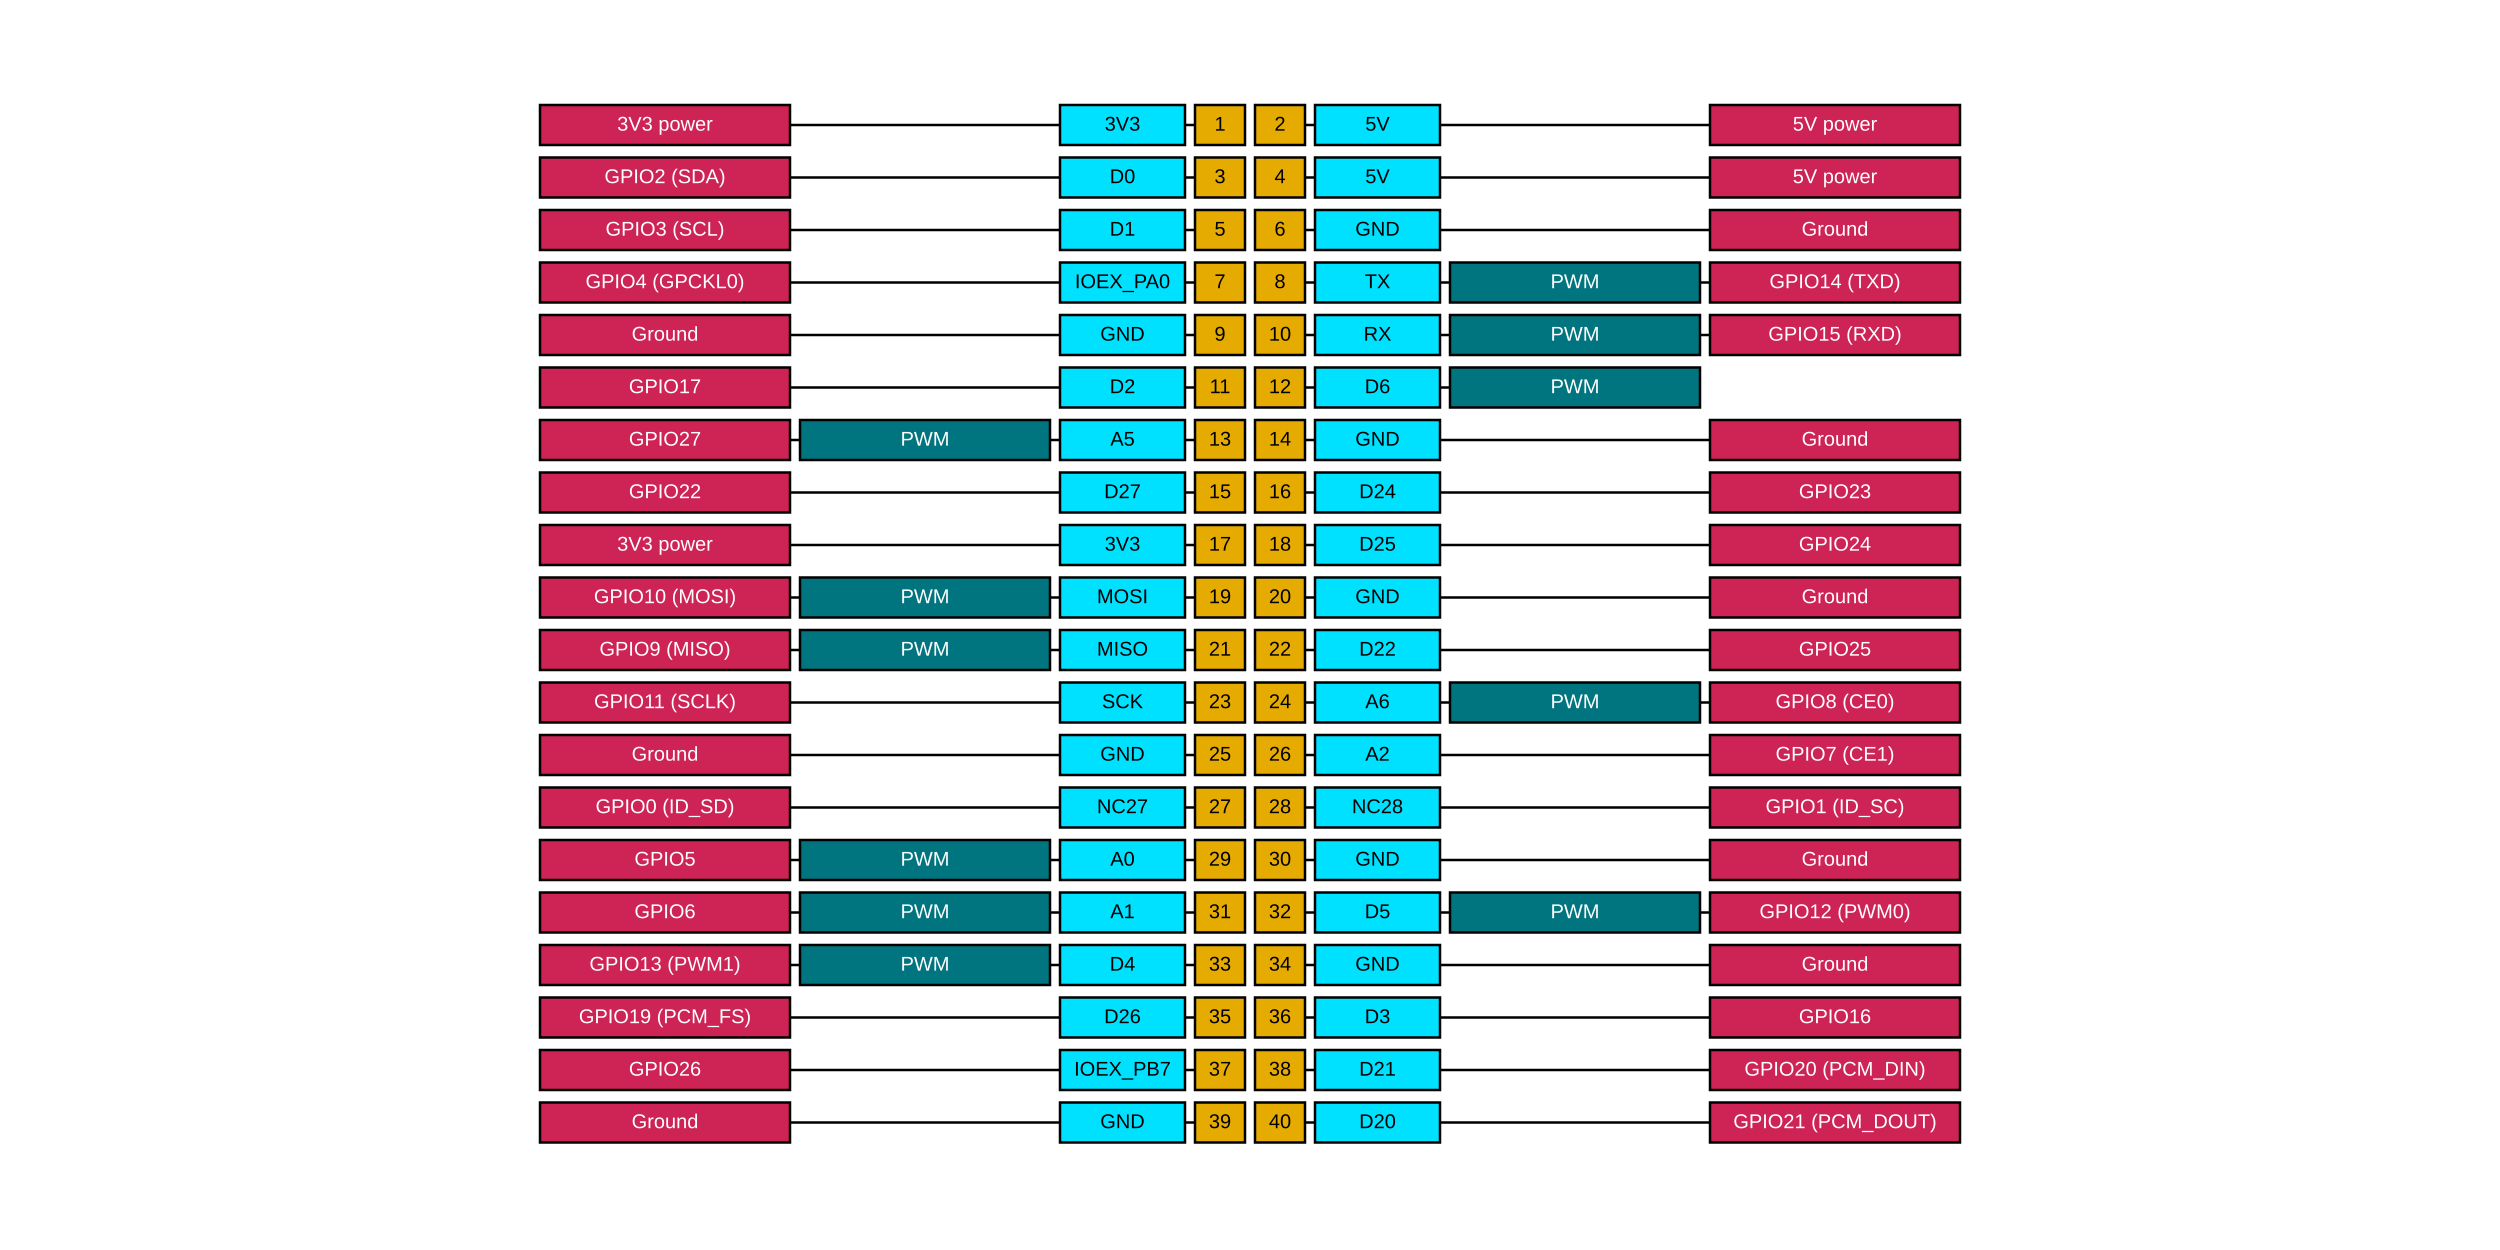
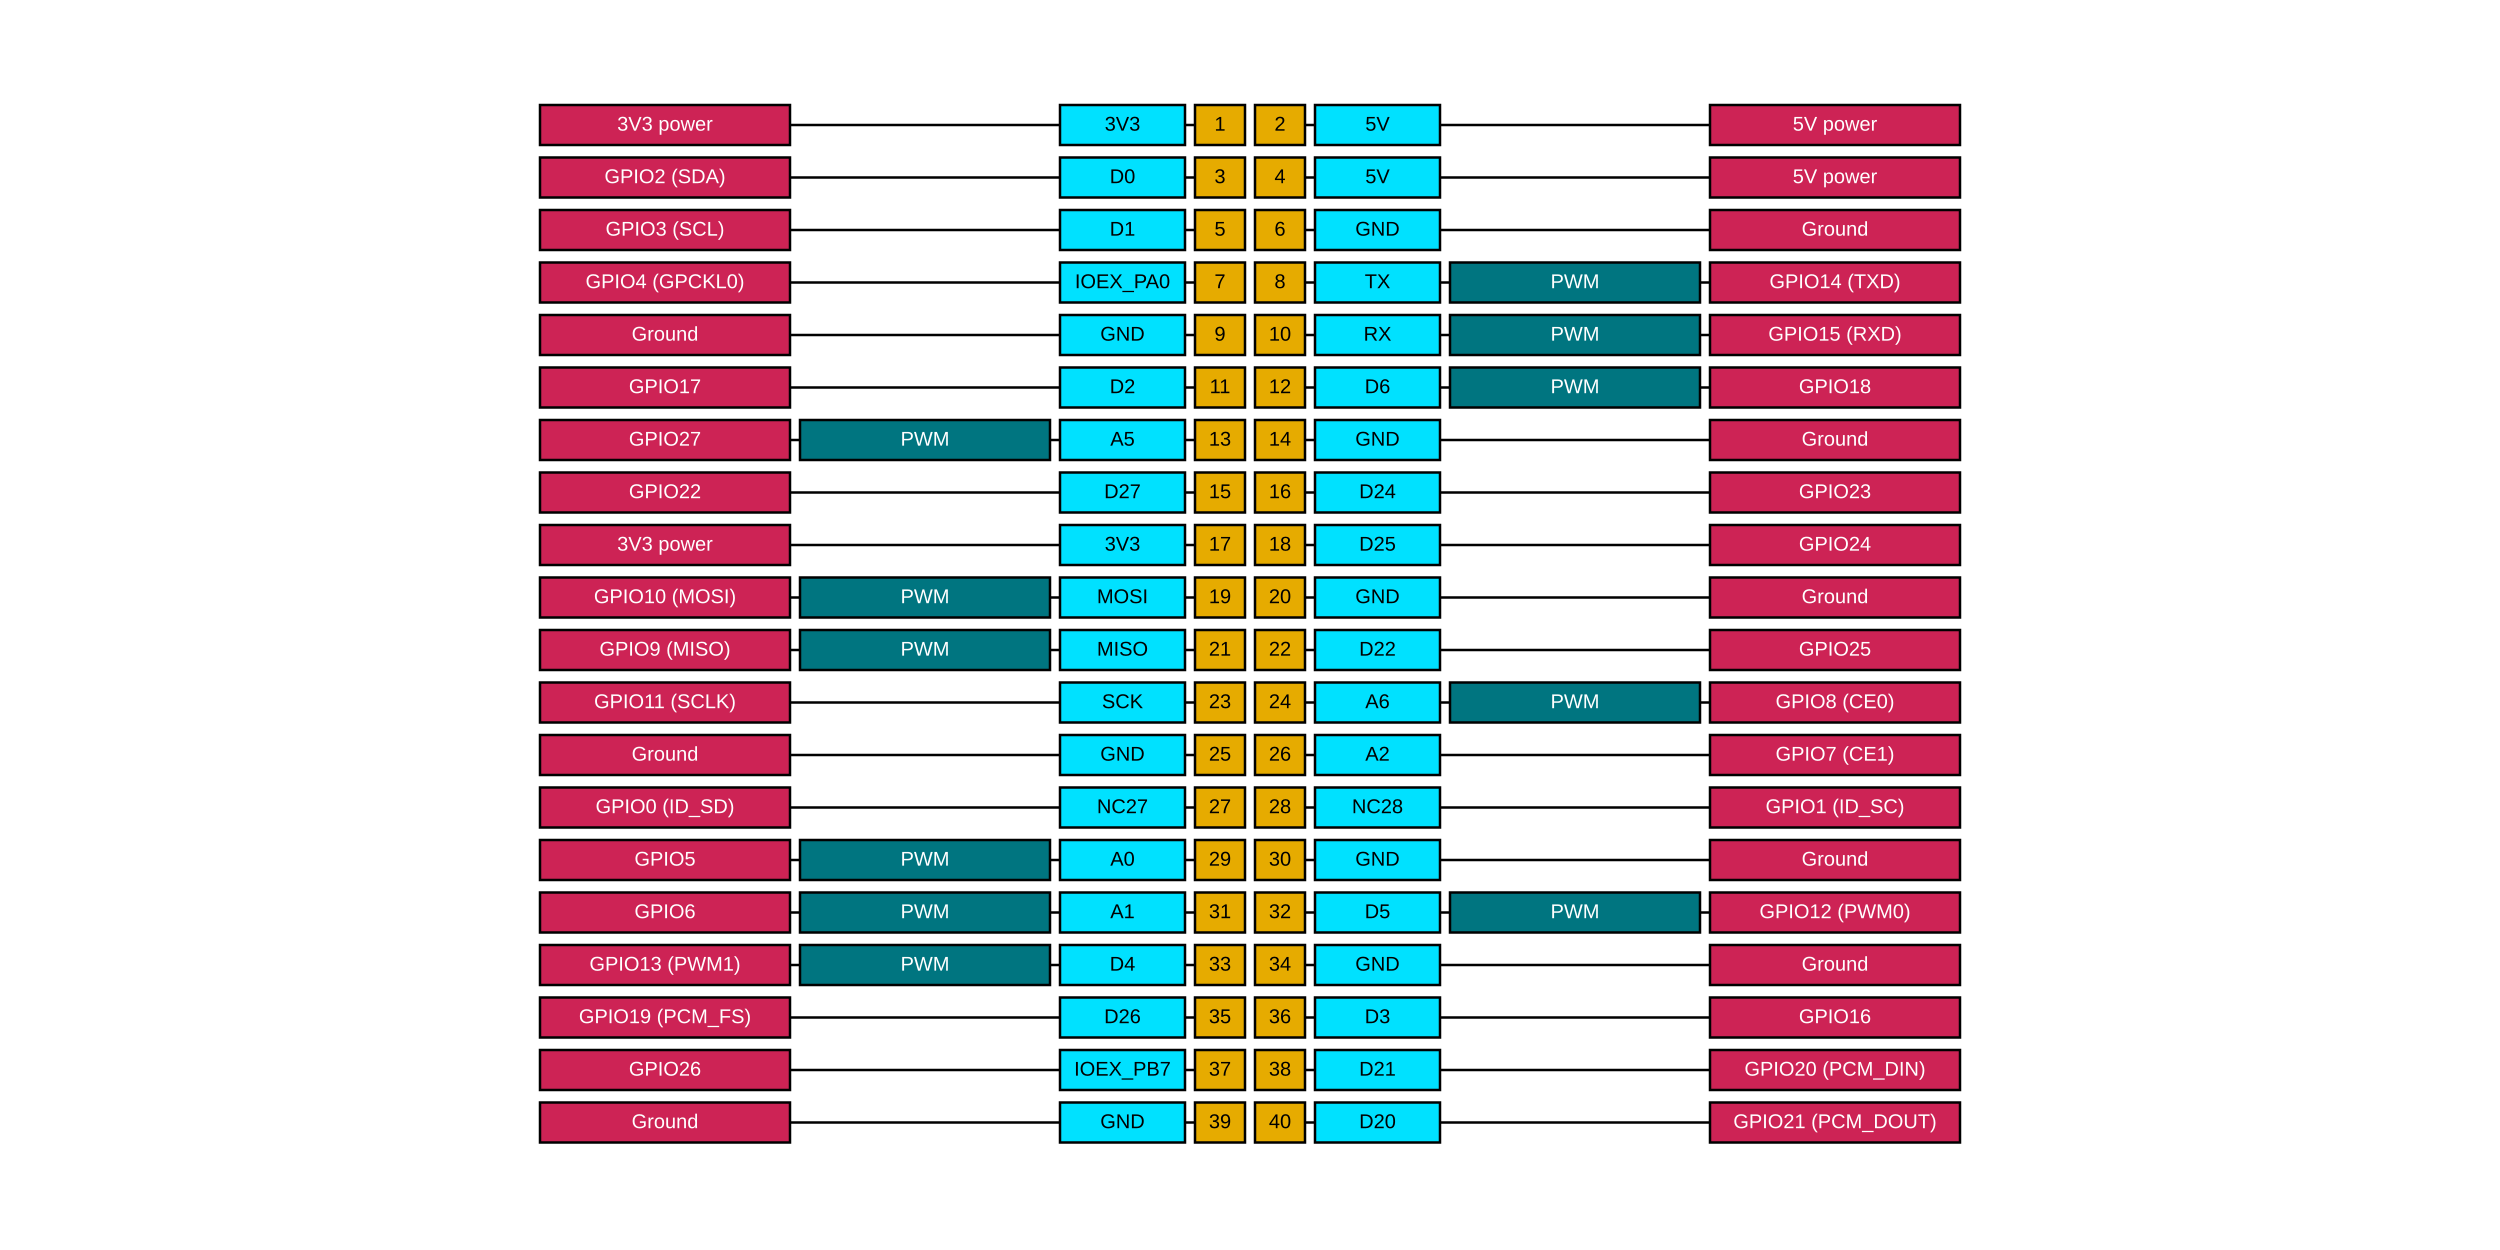
<svg xmlns="http://www.w3.org/2000/svg" width="1000" height="500">
  <rect x="0" y="0" width="1000" height="500" fill="white">
  </rect>
  <g transform="translate(498,50) ">
    <line x1="0" y1="0" x2="0" y2="0" stroke="black" stroke-width="1">
    </line>
    <rect x="-20" y="-8" width="20" height="16" stroke="black" fill="#E6AB00">
    </rect>
    <text x="-10" y="0" text-anchor="middle" dominant-baseline="middle" font-family="Arial, Helvetica, sans-serif" font-size="8px" fill="black">
1    </text>
    <line x1="-20" y1="0" x2="-24" y2="0" stroke="black" stroke-width="1">
    </line>
    <rect x="-74" y="-8" width="50" height="16" stroke="black" fill="#00E1FF">
    </rect>
    <text x="-49" y="0" text-anchor="middle" dominant-baseline="middle" font-family="Arial, Helvetica, sans-serif" font-size="8px" fill="black">
3V3    </text>
    <line x1="-74" y1="0" x2="-182" y2="0" stroke="black" stroke-width="1">
    </line>
    <rect x="-282" y="-8" width="100" height="16" stroke="black" fill="#CD2355">
    </rect>
    <text x="-232" y="0" text-anchor="middle" dominant-baseline="middle" font-family="Arial, Helvetica, sans-serif" font-size="8px" fill="white">
3V3 power    </text>
  </g>
  <g transform="translate(498,71) ">
    <line x1="0" y1="0" x2="0" y2="0" stroke="black" stroke-width="1">
    </line>
    <rect x="-20" y="-8" width="20" height="16" stroke="black" fill="#E6AB00">
    </rect>
    <text x="-10" y="0" text-anchor="middle" dominant-baseline="middle" font-family="Arial, Helvetica, sans-serif" font-size="8px" fill="black">
3    </text>
    <line x1="-20" y1="0" x2="-24" y2="0" stroke="black" stroke-width="1">
    </line>
    <rect x="-74" y="-8" width="50" height="16" stroke="black" fill="#00E1FF">
    </rect>
    <text x="-49" y="0" text-anchor="middle" dominant-baseline="middle" font-family="Arial, Helvetica, sans-serif" font-size="8px" fill="black">
D0    </text>
    <line x1="-74" y1="0" x2="-182" y2="0" stroke="black" stroke-width="1">
    </line>
    <rect x="-282" y="-8" width="100" height="16" stroke="black" fill="#CD2355">
    </rect>
    <text x="-232" y="0" text-anchor="middle" dominant-baseline="middle" font-family="Arial, Helvetica, sans-serif" font-size="8px" fill="white">
GPIO2 (SDA)    </text>
  </g>
  <g transform="translate(498,92) ">
    <line x1="0" y1="0" x2="0" y2="0" stroke="black" stroke-width="1">
    </line>
    <rect x="-20" y="-8" width="20" height="16" stroke="black" fill="#E6AB00">
    </rect>
    <text x="-10" y="0" text-anchor="middle" dominant-baseline="middle" font-family="Arial, Helvetica, sans-serif" font-size="8px" fill="black">
5    </text>
    <line x1="-20" y1="0" x2="-24" y2="0" stroke="black" stroke-width="1">
    </line>
    <rect x="-74" y="-8" width="50" height="16" stroke="black" fill="#00E1FF">
    </rect>
    <text x="-49" y="0" text-anchor="middle" dominant-baseline="middle" font-family="Arial, Helvetica, sans-serif" font-size="8px" fill="black">
D1    </text>
    <line x1="-74" y1="0" x2="-182" y2="0" stroke="black" stroke-width="1">
    </line>
    <rect x="-282" y="-8" width="100" height="16" stroke="black" fill="#CD2355">
    </rect>
    <text x="-232" y="0" text-anchor="middle" dominant-baseline="middle" font-family="Arial, Helvetica, sans-serif" font-size="8px" fill="white">
GPIO3 (SCL)    </text>
  </g>
  <g transform="translate(498,113) ">
    <line x1="0" y1="0" x2="0" y2="0" stroke="black" stroke-width="1">
    </line>
    <rect x="-20" y="-8" width="20" height="16" stroke="black" fill="#E6AB00">
    </rect>
    <text x="-10" y="0" text-anchor="middle" dominant-baseline="middle" font-family="Arial, Helvetica, sans-serif" font-size="8px" fill="black">
7    </text>
    <line x1="-20" y1="0" x2="-24" y2="0" stroke="black" stroke-width="1">
    </line>
    <rect x="-74" y="-8" width="50" height="16" stroke="black" fill="#00E1FF">
    </rect>
    <text x="-49" y="0" text-anchor="middle" dominant-baseline="middle" font-family="Arial, Helvetica, sans-serif" font-size="8px" fill="black">
IOEX_PA0    </text>
    <line x1="-74" y1="0" x2="-182" y2="0" stroke="black" stroke-width="1">
    </line>
    <rect x="-282" y="-8" width="100" height="16" stroke="black" fill="#CD2355">
    </rect>
    <text x="-232" y="0" text-anchor="middle" dominant-baseline="middle" font-family="Arial, Helvetica, sans-serif" font-size="8px" fill="white">
GPIO4 (GPCKL0)    </text>
  </g>
  <g transform="translate(498,134) ">
    <line x1="0" y1="0" x2="0" y2="0" stroke="black" stroke-width="1">
    </line>
    <rect x="-20" y="-8" width="20" height="16" stroke="black" fill="#E6AB00">
    </rect>
    <text x="-10" y="0" text-anchor="middle" dominant-baseline="middle" font-family="Arial, Helvetica, sans-serif" font-size="8px" fill="black">
9    </text>
    <line x1="-20" y1="0" x2="-24" y2="0" stroke="black" stroke-width="1">
    </line>
    <rect x="-74" y="-8" width="50" height="16" stroke="black" fill="#00E1FF">
    </rect>
    <text x="-49" y="0" text-anchor="middle" dominant-baseline="middle" font-family="Arial, Helvetica, sans-serif" font-size="8px" fill="black">
GND    </text>
    <line x1="-74" y1="0" x2="-182" y2="0" stroke="black" stroke-width="1">
    </line>
    <rect x="-282" y="-8" width="100" height="16" stroke="black" fill="#CD2355">
    </rect>
    <text x="-232" y="0" text-anchor="middle" dominant-baseline="middle" font-family="Arial, Helvetica, sans-serif" font-size="8px" fill="white">
Ground    </text>
  </g>
  <g transform="translate(498,155) ">
    <line x1="0" y1="0" x2="0" y2="0" stroke="black" stroke-width="1">
    </line>
    <rect x="-20" y="-8" width="20" height="16" stroke="black" fill="#E6AB00">
    </rect>
    <text x="-10" y="0" text-anchor="middle" dominant-baseline="middle" font-family="Arial, Helvetica, sans-serif" font-size="8px" fill="black">
11    </text>
    <line x1="-20" y1="0" x2="-24" y2="0" stroke="black" stroke-width="1">
    </line>
    <rect x="-74" y="-8" width="50" height="16" stroke="black" fill="#00E1FF">
    </rect>
    <text x="-49" y="0" text-anchor="middle" dominant-baseline="middle" font-family="Arial, Helvetica, sans-serif" font-size="8px" fill="black">
D2    </text>
    <line x1="-74" y1="0" x2="-182" y2="0" stroke="black" stroke-width="1">
    </line>
    <rect x="-282" y="-8" width="100" height="16" stroke="black" fill="#CD2355">
    </rect>
    <text x="-232" y="0" text-anchor="middle" dominant-baseline="middle" font-family="Arial, Helvetica, sans-serif" font-size="8px" fill="white">
GPIO17    </text>
  </g>
  <g transform="translate(498,176) ">
    <line x1="0" y1="0" x2="0" y2="0" stroke="black" stroke-width="1">
    </line>
    <rect x="-20" y="-8" width="20" height="16" stroke="black" fill="#E6AB00">
    </rect>
    <text x="-10" y="0" text-anchor="middle" dominant-baseline="middle" font-family="Arial, Helvetica, sans-serif" font-size="8px" fill="black">
13    </text>
    <line x1="-20" y1="0" x2="-24" y2="0" stroke="black" stroke-width="1">
    </line>
    <rect x="-74" y="-8" width="50" height="16" stroke="black" fill="#00E1FF">
    </rect>
    <text x="-49" y="0" text-anchor="middle" dominant-baseline="middle" font-family="Arial, Helvetica, sans-serif" font-size="8px" fill="black">
A5    </text>
    <line x1="-74" y1="0" x2="-78" y2="0" stroke="black" stroke-width="1">
    </line>
    <rect x="-178" y="-8" width="100" height="16" stroke="black" fill="#007580">
    </rect>
    <text x="-128" y="0" text-anchor="middle" dominant-baseline="middle" font-family="Arial, Helvetica, sans-serif" font-size="8px" fill="white">
PWM    </text>
    <line x1="-178" y1="0" x2="-182" y2="0" stroke="black" stroke-width="1">
    </line>
    <rect x="-282" y="-8" width="100" height="16" stroke="black" fill="#CD2355">
    </rect>
    <text x="-232" y="0" text-anchor="middle" dominant-baseline="middle" font-family="Arial, Helvetica, sans-serif" font-size="8px" fill="white">
GPIO27    </text>
  </g>
  <g transform="translate(498,197) ">
    <line x1="0" y1="0" x2="0" y2="0" stroke="black" stroke-width="1">
    </line>
    <rect x="-20" y="-8" width="20" height="16" stroke="black" fill="#E6AB00">
    </rect>
    <text x="-10" y="0" text-anchor="middle" dominant-baseline="middle" font-family="Arial, Helvetica, sans-serif" font-size="8px" fill="black">
15    </text>
    <line x1="-20" y1="0" x2="-24" y2="0" stroke="black" stroke-width="1">
    </line>
    <rect x="-74" y="-8" width="50" height="16" stroke="black" fill="#00E1FF">
    </rect>
    <text x="-49" y="0" text-anchor="middle" dominant-baseline="middle" font-family="Arial, Helvetica, sans-serif" font-size="8px" fill="black">
D27    </text>
    <line x1="-74" y1="0" x2="-182" y2="0" stroke="black" stroke-width="1">
    </line>
    <rect x="-282" y="-8" width="100" height="16" stroke="black" fill="#CD2355">
    </rect>
    <text x="-232" y="0" text-anchor="middle" dominant-baseline="middle" font-family="Arial, Helvetica, sans-serif" font-size="8px" fill="white">
GPIO22    </text>
  </g>
  <g transform="translate(498,218) ">
    <line x1="0" y1="0" x2="0" y2="0" stroke="black" stroke-width="1">
    </line>
    <rect x="-20" y="-8" width="20" height="16" stroke="black" fill="#E6AB00">
    </rect>
    <text x="-10" y="0" text-anchor="middle" dominant-baseline="middle" font-family="Arial, Helvetica, sans-serif" font-size="8px" fill="black">
17    </text>
    <line x1="-20" y1="0" x2="-24" y2="0" stroke="black" stroke-width="1">
    </line>
    <rect x="-74" y="-8" width="50" height="16" stroke="black" fill="#00E1FF">
    </rect>
    <text x="-49" y="0" text-anchor="middle" dominant-baseline="middle" font-family="Arial, Helvetica, sans-serif" font-size="8px" fill="black">
3V3    </text>
    <line x1="-74" y1="0" x2="-182" y2="0" stroke="black" stroke-width="1">
    </line>
    <rect x="-282" y="-8" width="100" height="16" stroke="black" fill="#CD2355">
    </rect>
    <text x="-232" y="0" text-anchor="middle" dominant-baseline="middle" font-family="Arial, Helvetica, sans-serif" font-size="8px" fill="white">
3V3 power    </text>
  </g>
  <g transform="translate(498,239) ">
    <line x1="0" y1="0" x2="0" y2="0" stroke="black" stroke-width="1">
    </line>
    <rect x="-20" y="-8" width="20" height="16" stroke="black" fill="#E6AB00">
    </rect>
    <text x="-10" y="0" text-anchor="middle" dominant-baseline="middle" font-family="Arial, Helvetica, sans-serif" font-size="8px" fill="black">
19    </text>
    <line x1="-20" y1="0" x2="-24" y2="0" stroke="black" stroke-width="1">
    </line>
    <rect x="-74" y="-8" width="50" height="16" stroke="black" fill="#00E1FF">
    </rect>
    <text x="-49" y="0" text-anchor="middle" dominant-baseline="middle" font-family="Arial, Helvetica, sans-serif" font-size="8px" fill="black">
MOSI    </text>
    <line x1="-74" y1="0" x2="-78" y2="0" stroke="black" stroke-width="1">
    </line>
    <rect x="-178" y="-8" width="100" height="16" stroke="black" fill="#007580">
    </rect>
    <text x="-128" y="0" text-anchor="middle" dominant-baseline="middle" font-family="Arial, Helvetica, sans-serif" font-size="8px" fill="white">
PWM    </text>
    <line x1="-178" y1="0" x2="-182" y2="0" stroke="black" stroke-width="1">
    </line>
    <rect x="-282" y="-8" width="100" height="16" stroke="black" fill="#CD2355">
    </rect>
    <text x="-232" y="0" text-anchor="middle" dominant-baseline="middle" font-family="Arial, Helvetica, sans-serif" font-size="8px" fill="white">
GPIO10 (MOSI)    </text>
  </g>
  <g transform="translate(498,260) ">
    <line x1="0" y1="0" x2="0" y2="0" stroke="black" stroke-width="1">
    </line>
    <rect x="-20" y="-8" width="20" height="16" stroke="black" fill="#E6AB00">
    </rect>
    <text x="-10" y="0" text-anchor="middle" dominant-baseline="middle" font-family="Arial, Helvetica, sans-serif" font-size="8px" fill="black">
21    </text>
    <line x1="-20" y1="0" x2="-24" y2="0" stroke="black" stroke-width="1">
    </line>
    <rect x="-74" y="-8" width="50" height="16" stroke="black" fill="#00E1FF">
    </rect>
    <text x="-49" y="0" text-anchor="middle" dominant-baseline="middle" font-family="Arial, Helvetica, sans-serif" font-size="8px" fill="black">
MISO    </text>
    <line x1="-74" y1="0" x2="-78" y2="0" stroke="black" stroke-width="1">
    </line>
    <rect x="-178" y="-8" width="100" height="16" stroke="black" fill="#007580">
    </rect>
    <text x="-128" y="0" text-anchor="middle" dominant-baseline="middle" font-family="Arial, Helvetica, sans-serif" font-size="8px" fill="white">
PWM    </text>
    <line x1="-178" y1="0" x2="-182" y2="0" stroke="black" stroke-width="1">
    </line>
    <rect x="-282" y="-8" width="100" height="16" stroke="black" fill="#CD2355">
    </rect>
    <text x="-232" y="0" text-anchor="middle" dominant-baseline="middle" font-family="Arial, Helvetica, sans-serif" font-size="8px" fill="white">
GPIO9 (MISO)    </text>
  </g>
  <g transform="translate(498,281) ">
    <line x1="0" y1="0" x2="0" y2="0" stroke="black" stroke-width="1">
    </line>
    <rect x="-20" y="-8" width="20" height="16" stroke="black" fill="#E6AB00">
    </rect>
    <text x="-10" y="0" text-anchor="middle" dominant-baseline="middle" font-family="Arial, Helvetica, sans-serif" font-size="8px" fill="black">
23    </text>
    <line x1="-20" y1="0" x2="-24" y2="0" stroke="black" stroke-width="1">
    </line>
    <rect x="-74" y="-8" width="50" height="16" stroke="black" fill="#00E1FF">
    </rect>
    <text x="-49" y="0" text-anchor="middle" dominant-baseline="middle" font-family="Arial, Helvetica, sans-serif" font-size="8px" fill="black">
SCK    </text>
    <line x1="-74" y1="0" x2="-182" y2="0" stroke="black" stroke-width="1">
    </line>
    <rect x="-282" y="-8" width="100" height="16" stroke="black" fill="#CD2355">
    </rect>
    <text x="-232" y="0" text-anchor="middle" dominant-baseline="middle" font-family="Arial, Helvetica, sans-serif" font-size="8px" fill="white">
GPIO11 (SCLK)    </text>
  </g>
  <g transform="translate(498,302) ">
    <line x1="0" y1="0" x2="0" y2="0" stroke="black" stroke-width="1">
    </line>
    <rect x="-20" y="-8" width="20" height="16" stroke="black" fill="#E6AB00">
    </rect>
    <text x="-10" y="0" text-anchor="middle" dominant-baseline="middle" font-family="Arial, Helvetica, sans-serif" font-size="8px" fill="black">
25    </text>
    <line x1="-20" y1="0" x2="-24" y2="0" stroke="black" stroke-width="1">
    </line>
    <rect x="-74" y="-8" width="50" height="16" stroke="black" fill="#00E1FF">
    </rect>
    <text x="-49" y="0" text-anchor="middle" dominant-baseline="middle" font-family="Arial, Helvetica, sans-serif" font-size="8px" fill="black">
GND    </text>
    <line x1="-74" y1="0" x2="-182" y2="0" stroke="black" stroke-width="1">
    </line>
    <rect x="-282" y="-8" width="100" height="16" stroke="black" fill="#CD2355">
    </rect>
    <text x="-232" y="0" text-anchor="middle" dominant-baseline="middle" font-family="Arial, Helvetica, sans-serif" font-size="8px" fill="white">
Ground    </text>
  </g>
  <g transform="translate(498,323) ">
    <line x1="0" y1="0" x2="0" y2="0" stroke="black" stroke-width="1">
    </line>
    <rect x="-20" y="-8" width="20" height="16" stroke="black" fill="#E6AB00">
    </rect>
    <text x="-10" y="0" text-anchor="middle" dominant-baseline="middle" font-family="Arial, Helvetica, sans-serif" font-size="8px" fill="black">
27    </text>
    <line x1="-20" y1="0" x2="-24" y2="0" stroke="black" stroke-width="1">
    </line>
    <rect x="-74" y="-8" width="50" height="16" stroke="black" fill="#00E1FF">
    </rect>
    <text x="-49" y="0" text-anchor="middle" dominant-baseline="middle" font-family="Arial, Helvetica, sans-serif" font-size="8px" fill="black">
NC27    </text>
    <line x1="-74" y1="0" x2="-182" y2="0" stroke="black" stroke-width="1">
    </line>
    <rect x="-282" y="-8" width="100" height="16" stroke="black" fill="#CD2355">
    </rect>
    <text x="-232" y="0" text-anchor="middle" dominant-baseline="middle" font-family="Arial, Helvetica, sans-serif" font-size="8px" fill="white">
GPIO0 (ID_SD)    </text>
  </g>
  <g transform="translate(498,344) ">
    <line x1="0" y1="0" x2="0" y2="0" stroke="black" stroke-width="1">
    </line>
    <rect x="-20" y="-8" width="20" height="16" stroke="black" fill="#E6AB00">
    </rect>
    <text x="-10" y="0" text-anchor="middle" dominant-baseline="middle" font-family="Arial, Helvetica, sans-serif" font-size="8px" fill="black">
29    </text>
    <line x1="-20" y1="0" x2="-24" y2="0" stroke="black" stroke-width="1">
    </line>
    <rect x="-74" y="-8" width="50" height="16" stroke="black" fill="#00E1FF">
    </rect>
    <text x="-49" y="0" text-anchor="middle" dominant-baseline="middle" font-family="Arial, Helvetica, sans-serif" font-size="8px" fill="black">
A0    </text>
    <line x1="-74" y1="0" x2="-78" y2="0" stroke="black" stroke-width="1">
    </line>
    <rect x="-178" y="-8" width="100" height="16" stroke="black" fill="#007580">
    </rect>
    <text x="-128" y="0" text-anchor="middle" dominant-baseline="middle" font-family="Arial, Helvetica, sans-serif" font-size="8px" fill="white">
PWM    </text>
    <line x1="-178" y1="0" x2="-182" y2="0" stroke="black" stroke-width="1">
    </line>
    <rect x="-282" y="-8" width="100" height="16" stroke="black" fill="#CD2355">
    </rect>
    <text x="-232" y="0" text-anchor="middle" dominant-baseline="middle" font-family="Arial, Helvetica, sans-serif" font-size="8px" fill="white">
GPIO5    </text>
  </g>
  <g transform="translate(498,365) ">
    <line x1="0" y1="0" x2="0" y2="0" stroke="black" stroke-width="1">
    </line>
    <rect x="-20" y="-8" width="20" height="16" stroke="black" fill="#E6AB00">
    </rect>
    <text x="-10" y="0" text-anchor="middle" dominant-baseline="middle" font-family="Arial, Helvetica, sans-serif" font-size="8px" fill="black">
31    </text>
    <line x1="-20" y1="0" x2="-24" y2="0" stroke="black" stroke-width="1">
    </line>
    <rect x="-74" y="-8" width="50" height="16" stroke="black" fill="#00E1FF">
    </rect>
    <text x="-49" y="0" text-anchor="middle" dominant-baseline="middle" font-family="Arial, Helvetica, sans-serif" font-size="8px" fill="black">
A1    </text>
    <line x1="-74" y1="0" x2="-78" y2="0" stroke="black" stroke-width="1">
    </line>
    <rect x="-178" y="-8" width="100" height="16" stroke="black" fill="#007580">
    </rect>
    <text x="-128" y="0" text-anchor="middle" dominant-baseline="middle" font-family="Arial, Helvetica, sans-serif" font-size="8px" fill="white">
PWM    </text>
    <line x1="-178" y1="0" x2="-182" y2="0" stroke="black" stroke-width="1">
    </line>
    <rect x="-282" y="-8" width="100" height="16" stroke="black" fill="#CD2355">
    </rect>
    <text x="-232" y="0" text-anchor="middle" dominant-baseline="middle" font-family="Arial, Helvetica, sans-serif" font-size="8px" fill="white">
GPIO6    </text>
  </g>
  <g transform="translate(498,386) ">
    <line x1="0" y1="0" x2="0" y2="0" stroke="black" stroke-width="1">
    </line>
    <rect x="-20" y="-8" width="20" height="16" stroke="black" fill="#E6AB00">
    </rect>
    <text x="-10" y="0" text-anchor="middle" dominant-baseline="middle" font-family="Arial, Helvetica, sans-serif" font-size="8px" fill="black">
33    </text>
    <line x1="-20" y1="0" x2="-24" y2="0" stroke="black" stroke-width="1">
    </line>
    <rect x="-74" y="-8" width="50" height="16" stroke="black" fill="#00E1FF">
    </rect>
    <text x="-49" y="0" text-anchor="middle" dominant-baseline="middle" font-family="Arial, Helvetica, sans-serif" font-size="8px" fill="black">
D4    </text>
    <line x1="-74" y1="0" x2="-78" y2="0" stroke="black" stroke-width="1">
    </line>
    <rect x="-178" y="-8" width="100" height="16" stroke="black" fill="#007580">
    </rect>
    <text x="-128" y="0" text-anchor="middle" dominant-baseline="middle" font-family="Arial, Helvetica, sans-serif" font-size="8px" fill="white">
PWM    </text>
    <line x1="-178" y1="0" x2="-182" y2="0" stroke="black" stroke-width="1">
    </line>
    <rect x="-282" y="-8" width="100" height="16" stroke="black" fill="#CD2355">
    </rect>
    <text x="-232" y="0" text-anchor="middle" dominant-baseline="middle" font-family="Arial, Helvetica, sans-serif" font-size="8px" fill="white">
GPIO13 (PWM1)    </text>
  </g>
  <g transform="translate(498,407) ">
    <line x1="0" y1="0" x2="0" y2="0" stroke="black" stroke-width="1">
    </line>
    <rect x="-20" y="-8" width="20" height="16" stroke="black" fill="#E6AB00">
    </rect>
    <text x="-10" y="0" text-anchor="middle" dominant-baseline="middle" font-family="Arial, Helvetica, sans-serif" font-size="8px" fill="black">
35    </text>
    <line x1="-20" y1="0" x2="-24" y2="0" stroke="black" stroke-width="1">
    </line>
    <rect x="-74" y="-8" width="50" height="16" stroke="black" fill="#00E1FF">
    </rect>
    <text x="-49" y="0" text-anchor="middle" dominant-baseline="middle" font-family="Arial, Helvetica, sans-serif" font-size="8px" fill="black">
D26    </text>
    <line x1="-74" y1="0" x2="-182" y2="0" stroke="black" stroke-width="1">
    </line>
    <rect x="-282" y="-8" width="100" height="16" stroke="black" fill="#CD2355">
    </rect>
    <text x="-232" y="0" text-anchor="middle" dominant-baseline="middle" font-family="Arial, Helvetica, sans-serif" font-size="8px" fill="white">
GPIO19 (PCM_FS)    </text>
  </g>
  <g transform="translate(498,428) ">
    <line x1="0" y1="0" x2="0" y2="0" stroke="black" stroke-width="1">
    </line>
    <rect x="-20" y="-8" width="20" height="16" stroke="black" fill="#E6AB00">
    </rect>
    <text x="-10" y="0" text-anchor="middle" dominant-baseline="middle" font-family="Arial, Helvetica, sans-serif" font-size="8px" fill="black">
37    </text>
    <line x1="-20" y1="0" x2="-24" y2="0" stroke="black" stroke-width="1">
    </line>
    <rect x="-74" y="-8" width="50" height="16" stroke="black" fill="#00E1FF">
    </rect>
    <text x="-49" y="0" text-anchor="middle" dominant-baseline="middle" font-family="Arial, Helvetica, sans-serif" font-size="8px" fill="black">
IOEX_PB7    </text>
    <line x1="-74" y1="0" x2="-182" y2="0" stroke="black" stroke-width="1">
    </line>
    <rect x="-282" y="-8" width="100" height="16" stroke="black" fill="#CD2355">
    </rect>
    <text x="-232" y="0" text-anchor="middle" dominant-baseline="middle" font-family="Arial, Helvetica, sans-serif" font-size="8px" fill="white">
GPIO26    </text>
  </g>
  <g transform="translate(498,449) ">
    <line x1="0" y1="0" x2="0" y2="0" stroke="black" stroke-width="1">
    </line>
    <rect x="-20" y="-8" width="20" height="16" stroke="black" fill="#E6AB00">
    </rect>
    <text x="-10" y="0" text-anchor="middle" dominant-baseline="middle" font-family="Arial, Helvetica, sans-serif" font-size="8px" fill="black">
39    </text>
    <line x1="-20" y1="0" x2="-24" y2="0" stroke="black" stroke-width="1">
    </line>
    <rect x="-74" y="-8" width="50" height="16" stroke="black" fill="#00E1FF">
    </rect>
    <text x="-49" y="0" text-anchor="middle" dominant-baseline="middle" font-family="Arial, Helvetica, sans-serif" font-size="8px" fill="black">
GND    </text>
    <line x1="-74" y1="0" x2="-182" y2="0" stroke="black" stroke-width="1">
    </line>
    <rect x="-282" y="-8" width="100" height="16" stroke="black" fill="#CD2355">
    </rect>
    <text x="-232" y="0" text-anchor="middle" dominant-baseline="middle" font-family="Arial, Helvetica, sans-serif" font-size="8px" fill="white">
Ground    </text>
  </g>
  <g transform="translate(502,50) ">
    <line x1="0" y1="0" x2="0" y2="0" stroke="black" stroke-width="1">
    </line>
    <rect x="0" y="-8" width="20" height="16" stroke="black" fill="#E6AB00">
    </rect>
    <text x="10" y="0" text-anchor="middle" dominant-baseline="middle" font-family="Arial, Helvetica, sans-serif" font-size="8px" fill="black">
2    </text>
    <line x1="20" y1="0" x2="24" y2="0" stroke="black" stroke-width="1">
    </line>
    <rect x="24" y="-8" width="50" height="16" stroke="black" fill="#00E1FF">
    </rect>
    <text x="49" y="0" text-anchor="middle" dominant-baseline="middle" font-family="Arial, Helvetica, sans-serif" font-size="8px" fill="black">
5V    </text>
    <line x1="74" y1="0" x2="182" y2="0" stroke="black" stroke-width="1">
    </line>
    <rect x="182" y="-8" width="100" height="16" stroke="black" fill="#CD2355">
    </rect>
    <text x="232" y="0" text-anchor="middle" dominant-baseline="middle" font-family="Arial, Helvetica, sans-serif" font-size="8px" fill="white">
5V power    </text>
  </g>
  <g transform="translate(502,71) ">
    <line x1="0" y1="0" x2="0" y2="0" stroke="black" stroke-width="1">
    </line>
    <rect x="0" y="-8" width="20" height="16" stroke="black" fill="#E6AB00">
    </rect>
    <text x="10" y="0" text-anchor="middle" dominant-baseline="middle" font-family="Arial, Helvetica, sans-serif" font-size="8px" fill="black">
4    </text>
    <line x1="20" y1="0" x2="24" y2="0" stroke="black" stroke-width="1">
    </line>
    <rect x="24" y="-8" width="50" height="16" stroke="black" fill="#00E1FF">
    </rect>
    <text x="49" y="0" text-anchor="middle" dominant-baseline="middle" font-family="Arial, Helvetica, sans-serif" font-size="8px" fill="black">
5V    </text>
    <line x1="74" y1="0" x2="182" y2="0" stroke="black" stroke-width="1">
    </line>
    <rect x="182" y="-8" width="100" height="16" stroke="black" fill="#CD2355">
    </rect>
    <text x="232" y="0" text-anchor="middle" dominant-baseline="middle" font-family="Arial, Helvetica, sans-serif" font-size="8px" fill="white">
5V power    </text>
  </g>
  <g transform="translate(502,92) ">
    <line x1="0" y1="0" x2="0" y2="0" stroke="black" stroke-width="1">
    </line>
    <rect x="0" y="-8" width="20" height="16" stroke="black" fill="#E6AB00">
    </rect>
    <text x="10" y="0" text-anchor="middle" dominant-baseline="middle" font-family="Arial, Helvetica, sans-serif" font-size="8px" fill="black">
6    </text>
    <line x1="20" y1="0" x2="24" y2="0" stroke="black" stroke-width="1">
    </line>
    <rect x="24" y="-8" width="50" height="16" stroke="black" fill="#00E1FF">
    </rect>
    <text x="49" y="0" text-anchor="middle" dominant-baseline="middle" font-family="Arial, Helvetica, sans-serif" font-size="8px" fill="black">
GND    </text>
    <line x1="74" y1="0" x2="182" y2="0" stroke="black" stroke-width="1">
    </line>
    <rect x="182" y="-8" width="100" height="16" stroke="black" fill="#CD2355">
    </rect>
    <text x="232" y="0" text-anchor="middle" dominant-baseline="middle" font-family="Arial, Helvetica, sans-serif" font-size="8px" fill="white">
Ground    </text>
  </g>
  <g transform="translate(502,113) ">
    <line x1="0" y1="0" x2="0" y2="0" stroke="black" stroke-width="1">
    </line>
    <rect x="0" y="-8" width="20" height="16" stroke="black" fill="#E6AB00">
    </rect>
    <text x="10" y="0" text-anchor="middle" dominant-baseline="middle" font-family="Arial, Helvetica, sans-serif" font-size="8px" fill="black">
8    </text>
    <line x1="20" y1="0" x2="24" y2="0" stroke="black" stroke-width="1">
    </line>
    <rect x="24" y="-8" width="50" height="16" stroke="black" fill="#00E1FF">
    </rect>
    <text x="49" y="0" text-anchor="middle" dominant-baseline="middle" font-family="Arial, Helvetica, sans-serif" font-size="8px" fill="black">
TX    </text>
    <line x1="74" y1="0" x2="78" y2="0" stroke="black" stroke-width="1">
    </line>
    <rect x="78" y="-8" width="100" height="16" stroke="black" fill="#007580">
    </rect>
    <text x="128" y="0" text-anchor="middle" dominant-baseline="middle" font-family="Arial, Helvetica, sans-serif" font-size="8px" fill="white">
PWM    </text>
    <line x1="178" y1="0" x2="182" y2="0" stroke="black" stroke-width="1">
    </line>
    <rect x="182" y="-8" width="100" height="16" stroke="black" fill="#CD2355">
    </rect>
    <text x="232" y="0" text-anchor="middle" dominant-baseline="middle" font-family="Arial, Helvetica, sans-serif" font-size="8px" fill="white">
GPIO14 (TXD)    </text>
  </g>
  <g transform="translate(502,134) ">
    <line x1="0" y1="0" x2="0" y2="0" stroke="black" stroke-width="1">
    </line>
    <rect x="0" y="-8" width="20" height="16" stroke="black" fill="#E6AB00">
    </rect>
    <text x="10" y="0" text-anchor="middle" dominant-baseline="middle" font-family="Arial, Helvetica, sans-serif" font-size="8px" fill="black">
10    </text>
    <line x1="20" y1="0" x2="24" y2="0" stroke="black" stroke-width="1">
    </line>
    <rect x="24" y="-8" width="50" height="16" stroke="black" fill="#00E1FF">
    </rect>
    <text x="49" y="0" text-anchor="middle" dominant-baseline="middle" font-family="Arial, Helvetica, sans-serif" font-size="8px" fill="black">
RX    </text>
    <line x1="74" y1="0" x2="78" y2="0" stroke="black" stroke-width="1">
    </line>
    <rect x="78" y="-8" width="100" height="16" stroke="black" fill="#007580">
    </rect>
    <text x="128" y="0" text-anchor="middle" dominant-baseline="middle" font-family="Arial, Helvetica, sans-serif" font-size="8px" fill="white">
PWM    </text>
    <line x1="178" y1="0" x2="182" y2="0" stroke="black" stroke-width="1">
    </line>
    <rect x="182" y="-8" width="100" height="16" stroke="black" fill="#CD2355">
    </rect>
    <text x="232" y="0" text-anchor="middle" dominant-baseline="middle" font-family="Arial, Helvetica, sans-serif" font-size="8px" fill="white">
GPIO15 (RXD)    </text>
  </g>
  <g transform="translate(502,155) ">
    <line x1="0" y1="0" x2="0" y2="0" stroke="black" stroke-width="1">
    </line>
    <rect x="0" y="-8" width="20" height="16" stroke="black" fill="#E6AB00">
    </rect>
    <text x="10" y="0" text-anchor="middle" dominant-baseline="middle" font-family="Arial, Helvetica, sans-serif" font-size="8px" fill="black">
12    </text>
    <line x1="20" y1="0" x2="24" y2="0" stroke="black" stroke-width="1">
    </line>
    <rect x="24" y="-8" width="50" height="16" stroke="black" fill="#00E1FF">
    </rect>
    <text x="49" y="0" text-anchor="middle" dominant-baseline="middle" font-family="Arial, Helvetica, sans-serif" font-size="8px" fill="black">
D6    </text>
    <line x1="74" y1="0" x2="78" y2="0" stroke="black" stroke-width="1">
    </line>
    <rect x="78" y="-8" width="100" height="16" stroke="black" fill="#007580">
    </rect>
    <text x="128" y="0" text-anchor="middle" dominant-baseline="middle" font-family="Arial, Helvetica, sans-serif" font-size="8px" fill="white">
PWM    </text>
+     <line x1="178" y1="0" x2="182" y2="0" stroke="black" stroke-width="1">
+     </line>
+     <rect x="182" y="-8" width="100" height="16" stroke="black" fill="#CD2355">
+     </rect>
+     <text x="232" y="0" text-anchor="middle" dominant-baseline="middle" font-family="Arial, Helvetica, sans-serif" font-size="8px" fill="white">
+ GPIO18    </text>
  </g>
  <g transform="translate(502,176) ">
    <line x1="0" y1="0" x2="0" y2="0" stroke="black" stroke-width="1">
    </line>
    <rect x="0" y="-8" width="20" height="16" stroke="black" fill="#E6AB00">
    </rect>
    <text x="10" y="0" text-anchor="middle" dominant-baseline="middle" font-family="Arial, Helvetica, sans-serif" font-size="8px" fill="black">
14    </text>
    <line x1="20" y1="0" x2="24" y2="0" stroke="black" stroke-width="1">
    </line>
    <rect x="24" y="-8" width="50" height="16" stroke="black" fill="#00E1FF">
    </rect>
    <text x="49" y="0" text-anchor="middle" dominant-baseline="middle" font-family="Arial, Helvetica, sans-serif" font-size="8px" fill="black">
GND    </text>
    <line x1="74" y1="0" x2="182" y2="0" stroke="black" stroke-width="1">
    </line>
    <rect x="182" y="-8" width="100" height="16" stroke="black" fill="#CD2355">
    </rect>
    <text x="232" y="0" text-anchor="middle" dominant-baseline="middle" font-family="Arial, Helvetica, sans-serif" font-size="8px" fill="white">
Ground    </text>
  </g>
  <g transform="translate(502,197) ">
    <line x1="0" y1="0" x2="0" y2="0" stroke="black" stroke-width="1">
    </line>
    <rect x="0" y="-8" width="20" height="16" stroke="black" fill="#E6AB00">
    </rect>
    <text x="10" y="0" text-anchor="middle" dominant-baseline="middle" font-family="Arial, Helvetica, sans-serif" font-size="8px" fill="black">
16    </text>
    <line x1="20" y1="0" x2="24" y2="0" stroke="black" stroke-width="1">
    </line>
    <rect x="24" y="-8" width="50" height="16" stroke="black" fill="#00E1FF">
    </rect>
    <text x="49" y="0" text-anchor="middle" dominant-baseline="middle" font-family="Arial, Helvetica, sans-serif" font-size="8px" fill="black">
D24    </text>
    <line x1="74" y1="0" x2="182" y2="0" stroke="black" stroke-width="1">
    </line>
    <rect x="182" y="-8" width="100" height="16" stroke="black" fill="#CD2355">
    </rect>
    <text x="232" y="0" text-anchor="middle" dominant-baseline="middle" font-family="Arial, Helvetica, sans-serif" font-size="8px" fill="white">
GPIO23    </text>
  </g>
  <g transform="translate(502,218) ">
    <line x1="0" y1="0" x2="0" y2="0" stroke="black" stroke-width="1">
    </line>
    <rect x="0" y="-8" width="20" height="16" stroke="black" fill="#E6AB00">
    </rect>
    <text x="10" y="0" text-anchor="middle" dominant-baseline="middle" font-family="Arial, Helvetica, sans-serif" font-size="8px" fill="black">
18    </text>
    <line x1="20" y1="0" x2="24" y2="0" stroke="black" stroke-width="1">
    </line>
    <rect x="24" y="-8" width="50" height="16" stroke="black" fill="#00E1FF">
    </rect>
    <text x="49" y="0" text-anchor="middle" dominant-baseline="middle" font-family="Arial, Helvetica, sans-serif" font-size="8px" fill="black">
D25    </text>
    <line x1="74" y1="0" x2="182" y2="0" stroke="black" stroke-width="1">
    </line>
    <rect x="182" y="-8" width="100" height="16" stroke="black" fill="#CD2355">
    </rect>
    <text x="232" y="0" text-anchor="middle" dominant-baseline="middle" font-family="Arial, Helvetica, sans-serif" font-size="8px" fill="white">
GPIO24    </text>
  </g>
  <g transform="translate(502,239) ">
    <line x1="0" y1="0" x2="0" y2="0" stroke="black" stroke-width="1">
    </line>
    <rect x="0" y="-8" width="20" height="16" stroke="black" fill="#E6AB00">
    </rect>
    <text x="10" y="0" text-anchor="middle" dominant-baseline="middle" font-family="Arial, Helvetica, sans-serif" font-size="8px" fill="black">
20    </text>
    <line x1="20" y1="0" x2="24" y2="0" stroke="black" stroke-width="1">
    </line>
    <rect x="24" y="-8" width="50" height="16" stroke="black" fill="#00E1FF">
    </rect>
    <text x="49" y="0" text-anchor="middle" dominant-baseline="middle" font-family="Arial, Helvetica, sans-serif" font-size="8px" fill="black">
GND    </text>
    <line x1="74" y1="0" x2="182" y2="0" stroke="black" stroke-width="1">
    </line>
    <rect x="182" y="-8" width="100" height="16" stroke="black" fill="#CD2355">
    </rect>
    <text x="232" y="0" text-anchor="middle" dominant-baseline="middle" font-family="Arial, Helvetica, sans-serif" font-size="8px" fill="white">
Ground    </text>
  </g>
  <g transform="translate(502,260) ">
    <line x1="0" y1="0" x2="0" y2="0" stroke="black" stroke-width="1">
    </line>
    <rect x="0" y="-8" width="20" height="16" stroke="black" fill="#E6AB00">
    </rect>
    <text x="10" y="0" text-anchor="middle" dominant-baseline="middle" font-family="Arial, Helvetica, sans-serif" font-size="8px" fill="black">
22    </text>
    <line x1="20" y1="0" x2="24" y2="0" stroke="black" stroke-width="1">
    </line>
    <rect x="24" y="-8" width="50" height="16" stroke="black" fill="#00E1FF">
    </rect>
    <text x="49" y="0" text-anchor="middle" dominant-baseline="middle" font-family="Arial, Helvetica, sans-serif" font-size="8px" fill="black">
D22    </text>
    <line x1="74" y1="0" x2="182" y2="0" stroke="black" stroke-width="1">
    </line>
    <rect x="182" y="-8" width="100" height="16" stroke="black" fill="#CD2355">
    </rect>
    <text x="232" y="0" text-anchor="middle" dominant-baseline="middle" font-family="Arial, Helvetica, sans-serif" font-size="8px" fill="white">
GPIO25    </text>
  </g>
  <g transform="translate(502,281) ">
    <line x1="0" y1="0" x2="0" y2="0" stroke="black" stroke-width="1">
    </line>
    <rect x="0" y="-8" width="20" height="16" stroke="black" fill="#E6AB00">
    </rect>
    <text x="10" y="0" text-anchor="middle" dominant-baseline="middle" font-family="Arial, Helvetica, sans-serif" font-size="8px" fill="black">
24    </text>
    <line x1="20" y1="0" x2="24" y2="0" stroke="black" stroke-width="1">
    </line>
    <rect x="24" y="-8" width="50" height="16" stroke="black" fill="#00E1FF">
    </rect>
    <text x="49" y="0" text-anchor="middle" dominant-baseline="middle" font-family="Arial, Helvetica, sans-serif" font-size="8px" fill="black">
A6    </text>
    <line x1="74" y1="0" x2="78" y2="0" stroke="black" stroke-width="1">
    </line>
    <rect x="78" y="-8" width="100" height="16" stroke="black" fill="#007580">
    </rect>
    <text x="128" y="0" text-anchor="middle" dominant-baseline="middle" font-family="Arial, Helvetica, sans-serif" font-size="8px" fill="white">
PWM    </text>
    <line x1="178" y1="0" x2="182" y2="0" stroke="black" stroke-width="1">
    </line>
    <rect x="182" y="-8" width="100" height="16" stroke="black" fill="#CD2355">
    </rect>
    <text x="232" y="0" text-anchor="middle" dominant-baseline="middle" font-family="Arial, Helvetica, sans-serif" font-size="8px" fill="white">
GPIO8 (CE0)    </text>
  </g>
  <g transform="translate(502,302) ">
    <line x1="0" y1="0" x2="0" y2="0" stroke="black" stroke-width="1">
    </line>
    <rect x="0" y="-8" width="20" height="16" stroke="black" fill="#E6AB00">
    </rect>
    <text x="10" y="0" text-anchor="middle" dominant-baseline="middle" font-family="Arial, Helvetica, sans-serif" font-size="8px" fill="black">
26    </text>
    <line x1="20" y1="0" x2="24" y2="0" stroke="black" stroke-width="1">
    </line>
    <rect x="24" y="-8" width="50" height="16" stroke="black" fill="#00E1FF">
    </rect>
    <text x="49" y="0" text-anchor="middle" dominant-baseline="middle" font-family="Arial, Helvetica, sans-serif" font-size="8px" fill="black">
A2    </text>
    <line x1="74" y1="0" x2="182" y2="0" stroke="black" stroke-width="1">
    </line>
    <rect x="182" y="-8" width="100" height="16" stroke="black" fill="#CD2355">
    </rect>
    <text x="232" y="0" text-anchor="middle" dominant-baseline="middle" font-family="Arial, Helvetica, sans-serif" font-size="8px" fill="white">
GPIO7 (CE1)    </text>
  </g>
  <g transform="translate(502,323) ">
    <line x1="0" y1="0" x2="0" y2="0" stroke="black" stroke-width="1">
    </line>
    <rect x="0" y="-8" width="20" height="16" stroke="black" fill="#E6AB00">
    </rect>
    <text x="10" y="0" text-anchor="middle" dominant-baseline="middle" font-family="Arial, Helvetica, sans-serif" font-size="8px" fill="black">
28    </text>
    <line x1="20" y1="0" x2="24" y2="0" stroke="black" stroke-width="1">
    </line>
    <rect x="24" y="-8" width="50" height="16" stroke="black" fill="#00E1FF">
    </rect>
    <text x="49" y="0" text-anchor="middle" dominant-baseline="middle" font-family="Arial, Helvetica, sans-serif" font-size="8px" fill="black">
NC28    </text>
    <line x1="74" y1="0" x2="182" y2="0" stroke="black" stroke-width="1">
    </line>
    <rect x="182" y="-8" width="100" height="16" stroke="black" fill="#CD2355">
    </rect>
    <text x="232" y="0" text-anchor="middle" dominant-baseline="middle" font-family="Arial, Helvetica, sans-serif" font-size="8px" fill="white">
GPIO1 (ID_SC)    </text>
  </g>
  <g transform="translate(502,344) ">
    <line x1="0" y1="0" x2="0" y2="0" stroke="black" stroke-width="1">
    </line>
    <rect x="0" y="-8" width="20" height="16" stroke="black" fill="#E6AB00">
    </rect>
    <text x="10" y="0" text-anchor="middle" dominant-baseline="middle" font-family="Arial, Helvetica, sans-serif" font-size="8px" fill="black">
30    </text>
    <line x1="20" y1="0" x2="24" y2="0" stroke="black" stroke-width="1">
    </line>
    <rect x="24" y="-8" width="50" height="16" stroke="black" fill="#00E1FF">
    </rect>
    <text x="49" y="0" text-anchor="middle" dominant-baseline="middle" font-family="Arial, Helvetica, sans-serif" font-size="8px" fill="black">
GND    </text>
    <line x1="74" y1="0" x2="182" y2="0" stroke="black" stroke-width="1">
    </line>
    <rect x="182" y="-8" width="100" height="16" stroke="black" fill="#CD2355">
    </rect>
    <text x="232" y="0" text-anchor="middle" dominant-baseline="middle" font-family="Arial, Helvetica, sans-serif" font-size="8px" fill="white">
Ground    </text>
  </g>
  <g transform="translate(502,365) ">
    <line x1="0" y1="0" x2="0" y2="0" stroke="black" stroke-width="1">
    </line>
    <rect x="0" y="-8" width="20" height="16" stroke="black" fill="#E6AB00">
    </rect>
    <text x="10" y="0" text-anchor="middle" dominant-baseline="middle" font-family="Arial, Helvetica, sans-serif" font-size="8px" fill="black">
32    </text>
    <line x1="20" y1="0" x2="24" y2="0" stroke="black" stroke-width="1">
    </line>
    <rect x="24" y="-8" width="50" height="16" stroke="black" fill="#00E1FF">
    </rect>
    <text x="49" y="0" text-anchor="middle" dominant-baseline="middle" font-family="Arial, Helvetica, sans-serif" font-size="8px" fill="black">
D5    </text>
    <line x1="74" y1="0" x2="78" y2="0" stroke="black" stroke-width="1">
    </line>
    <rect x="78" y="-8" width="100" height="16" stroke="black" fill="#007580">
    </rect>
    <text x="128" y="0" text-anchor="middle" dominant-baseline="middle" font-family="Arial, Helvetica, sans-serif" font-size="8px" fill="white">
PWM    </text>
    <line x1="178" y1="0" x2="182" y2="0" stroke="black" stroke-width="1">
    </line>
    <rect x="182" y="-8" width="100" height="16" stroke="black" fill="#CD2355">
    </rect>
    <text x="232" y="0" text-anchor="middle" dominant-baseline="middle" font-family="Arial, Helvetica, sans-serif" font-size="8px" fill="white">
GPIO12 (PWM0)    </text>
  </g>
  <g transform="translate(502,386) ">
    <line x1="0" y1="0" x2="0" y2="0" stroke="black" stroke-width="1">
    </line>
    <rect x="0" y="-8" width="20" height="16" stroke="black" fill="#E6AB00">
    </rect>
    <text x="10" y="0" text-anchor="middle" dominant-baseline="middle" font-family="Arial, Helvetica, sans-serif" font-size="8px" fill="black">
34    </text>
    <line x1="20" y1="0" x2="24" y2="0" stroke="black" stroke-width="1">
    </line>
    <rect x="24" y="-8" width="50" height="16" stroke="black" fill="#00E1FF">
    </rect>
    <text x="49" y="0" text-anchor="middle" dominant-baseline="middle" font-family="Arial, Helvetica, sans-serif" font-size="8px" fill="black">
GND    </text>
    <line x1="74" y1="0" x2="182" y2="0" stroke="black" stroke-width="1">
    </line>
    <rect x="182" y="-8" width="100" height="16" stroke="black" fill="#CD2355">
    </rect>
    <text x="232" y="0" text-anchor="middle" dominant-baseline="middle" font-family="Arial, Helvetica, sans-serif" font-size="8px" fill="white">
Ground    </text>
  </g>
  <g transform="translate(502,407) ">
    <line x1="0" y1="0" x2="0" y2="0" stroke="black" stroke-width="1">
    </line>
    <rect x="0" y="-8" width="20" height="16" stroke="black" fill="#E6AB00">
    </rect>
    <text x="10" y="0" text-anchor="middle" dominant-baseline="middle" font-family="Arial, Helvetica, sans-serif" font-size="8px" fill="black">
36    </text>
    <line x1="20" y1="0" x2="24" y2="0" stroke="black" stroke-width="1">
    </line>
    <rect x="24" y="-8" width="50" height="16" stroke="black" fill="#00E1FF">
    </rect>
    <text x="49" y="0" text-anchor="middle" dominant-baseline="middle" font-family="Arial, Helvetica, sans-serif" font-size="8px" fill="black">
D3    </text>
    <line x1="74" y1="0" x2="182" y2="0" stroke="black" stroke-width="1">
    </line>
    <rect x="182" y="-8" width="100" height="16" stroke="black" fill="#CD2355">
    </rect>
    <text x="232" y="0" text-anchor="middle" dominant-baseline="middle" font-family="Arial, Helvetica, sans-serif" font-size="8px" fill="white">
GPIO16    </text>
  </g>
  <g transform="translate(502,428) ">
    <line x1="0" y1="0" x2="0" y2="0" stroke="black" stroke-width="1">
    </line>
    <rect x="0" y="-8" width="20" height="16" stroke="black" fill="#E6AB00">
    </rect>
    <text x="10" y="0" text-anchor="middle" dominant-baseline="middle" font-family="Arial, Helvetica, sans-serif" font-size="8px" fill="black">
38    </text>
    <line x1="20" y1="0" x2="24" y2="0" stroke="black" stroke-width="1">
    </line>
    <rect x="24" y="-8" width="50" height="16" stroke="black" fill="#00E1FF">
    </rect>
    <text x="49" y="0" text-anchor="middle" dominant-baseline="middle" font-family="Arial, Helvetica, sans-serif" font-size="8px" fill="black">
D21    </text>
    <line x1="74" y1="0" x2="182" y2="0" stroke="black" stroke-width="1">
    </line>
    <rect x="182" y="-8" width="100" height="16" stroke="black" fill="#CD2355">
    </rect>
    <text x="232" y="0" text-anchor="middle" dominant-baseline="middle" font-family="Arial, Helvetica, sans-serif" font-size="8px" fill="white">
GPIO20 (PCM_DIN)    </text>
  </g>
  <g transform="translate(502,449) ">
    <line x1="0" y1="0" x2="0" y2="0" stroke="black" stroke-width="1">
    </line>
    <rect x="0" y="-8" width="20" height="16" stroke="black" fill="#E6AB00">
    </rect>
    <text x="10" y="0" text-anchor="middle" dominant-baseline="middle" font-family="Arial, Helvetica, sans-serif" font-size="8px" fill="black">
40    </text>
    <line x1="20" y1="0" x2="24" y2="0" stroke="black" stroke-width="1">
    </line>
    <rect x="24" y="-8" width="50" height="16" stroke="black" fill="#00E1FF">
    </rect>
    <text x="49" y="0" text-anchor="middle" dominant-baseline="middle" font-family="Arial, Helvetica, sans-serif" font-size="8px" fill="black">
D20    </text>
    <line x1="74" y1="0" x2="182" y2="0" stroke="black" stroke-width="1">
    </line>
    <rect x="182" y="-8" width="100" height="16" stroke="black" fill="#CD2355">
    </rect>
    <text x="232" y="0" text-anchor="middle" dominant-baseline="middle" font-family="Arial, Helvetica, sans-serif" font-size="8px" fill="white">
GPIO21 (PCM_DOUT)    </text>
  </g>
</svg>
